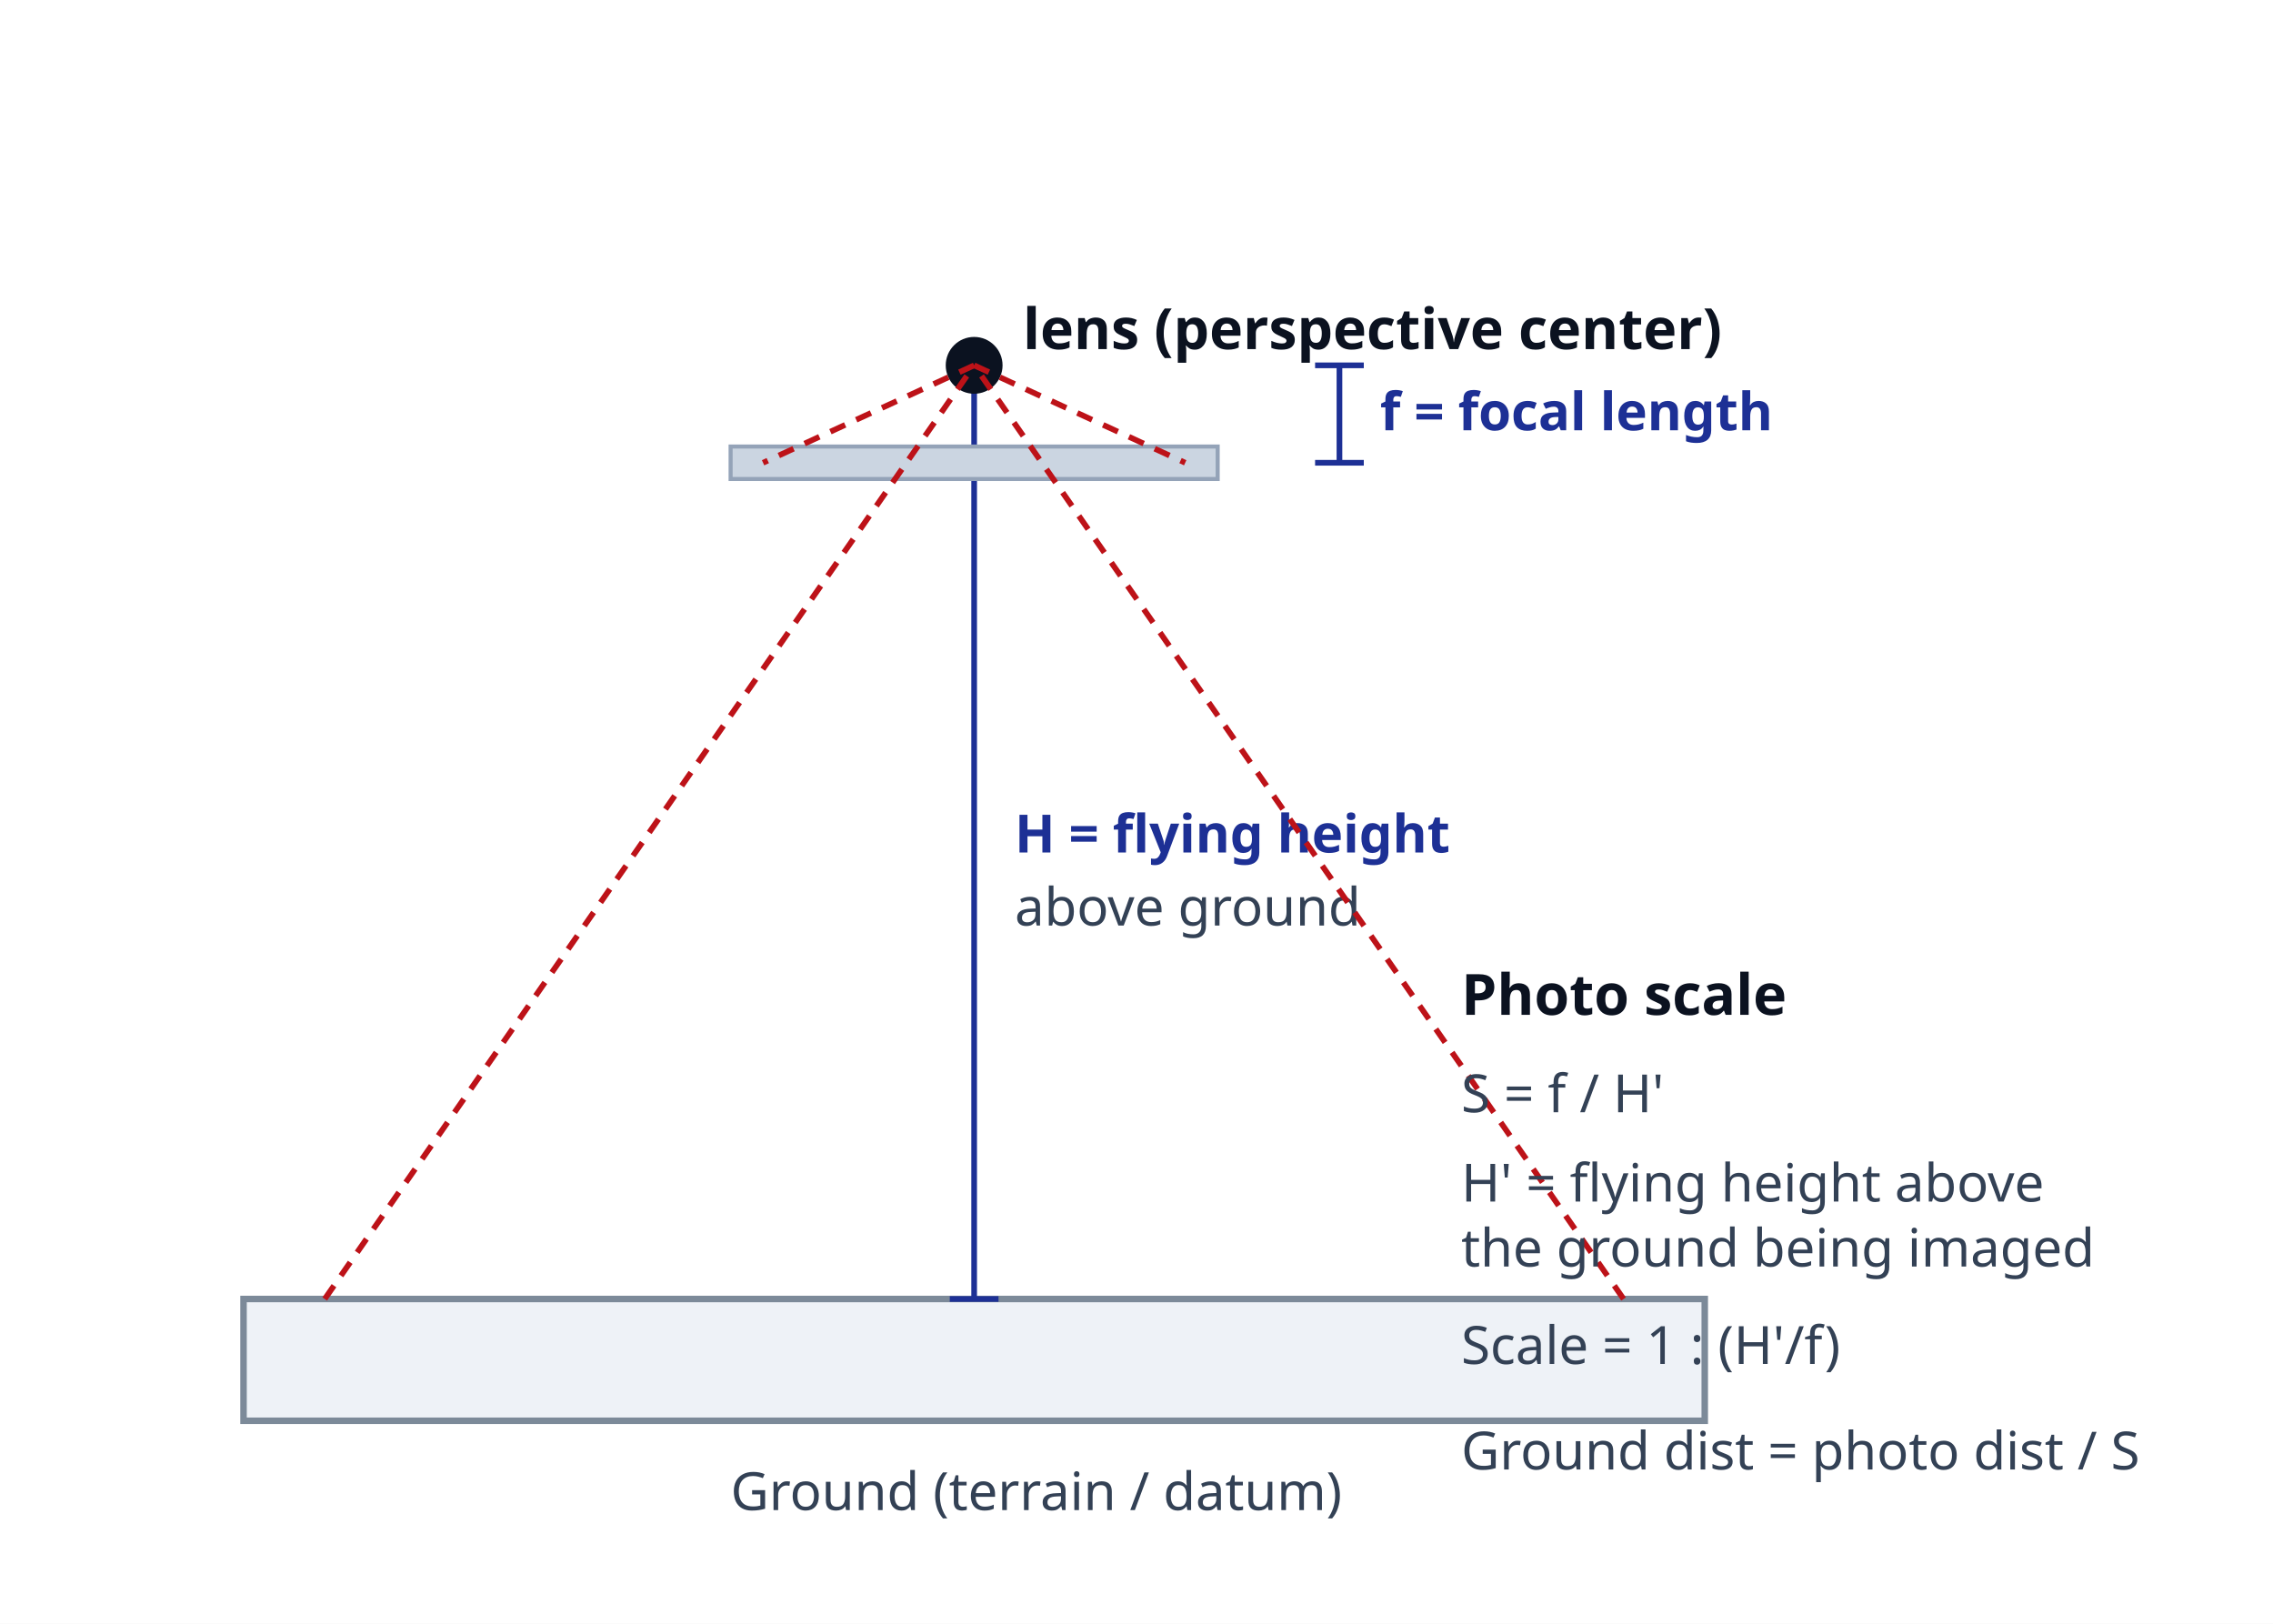
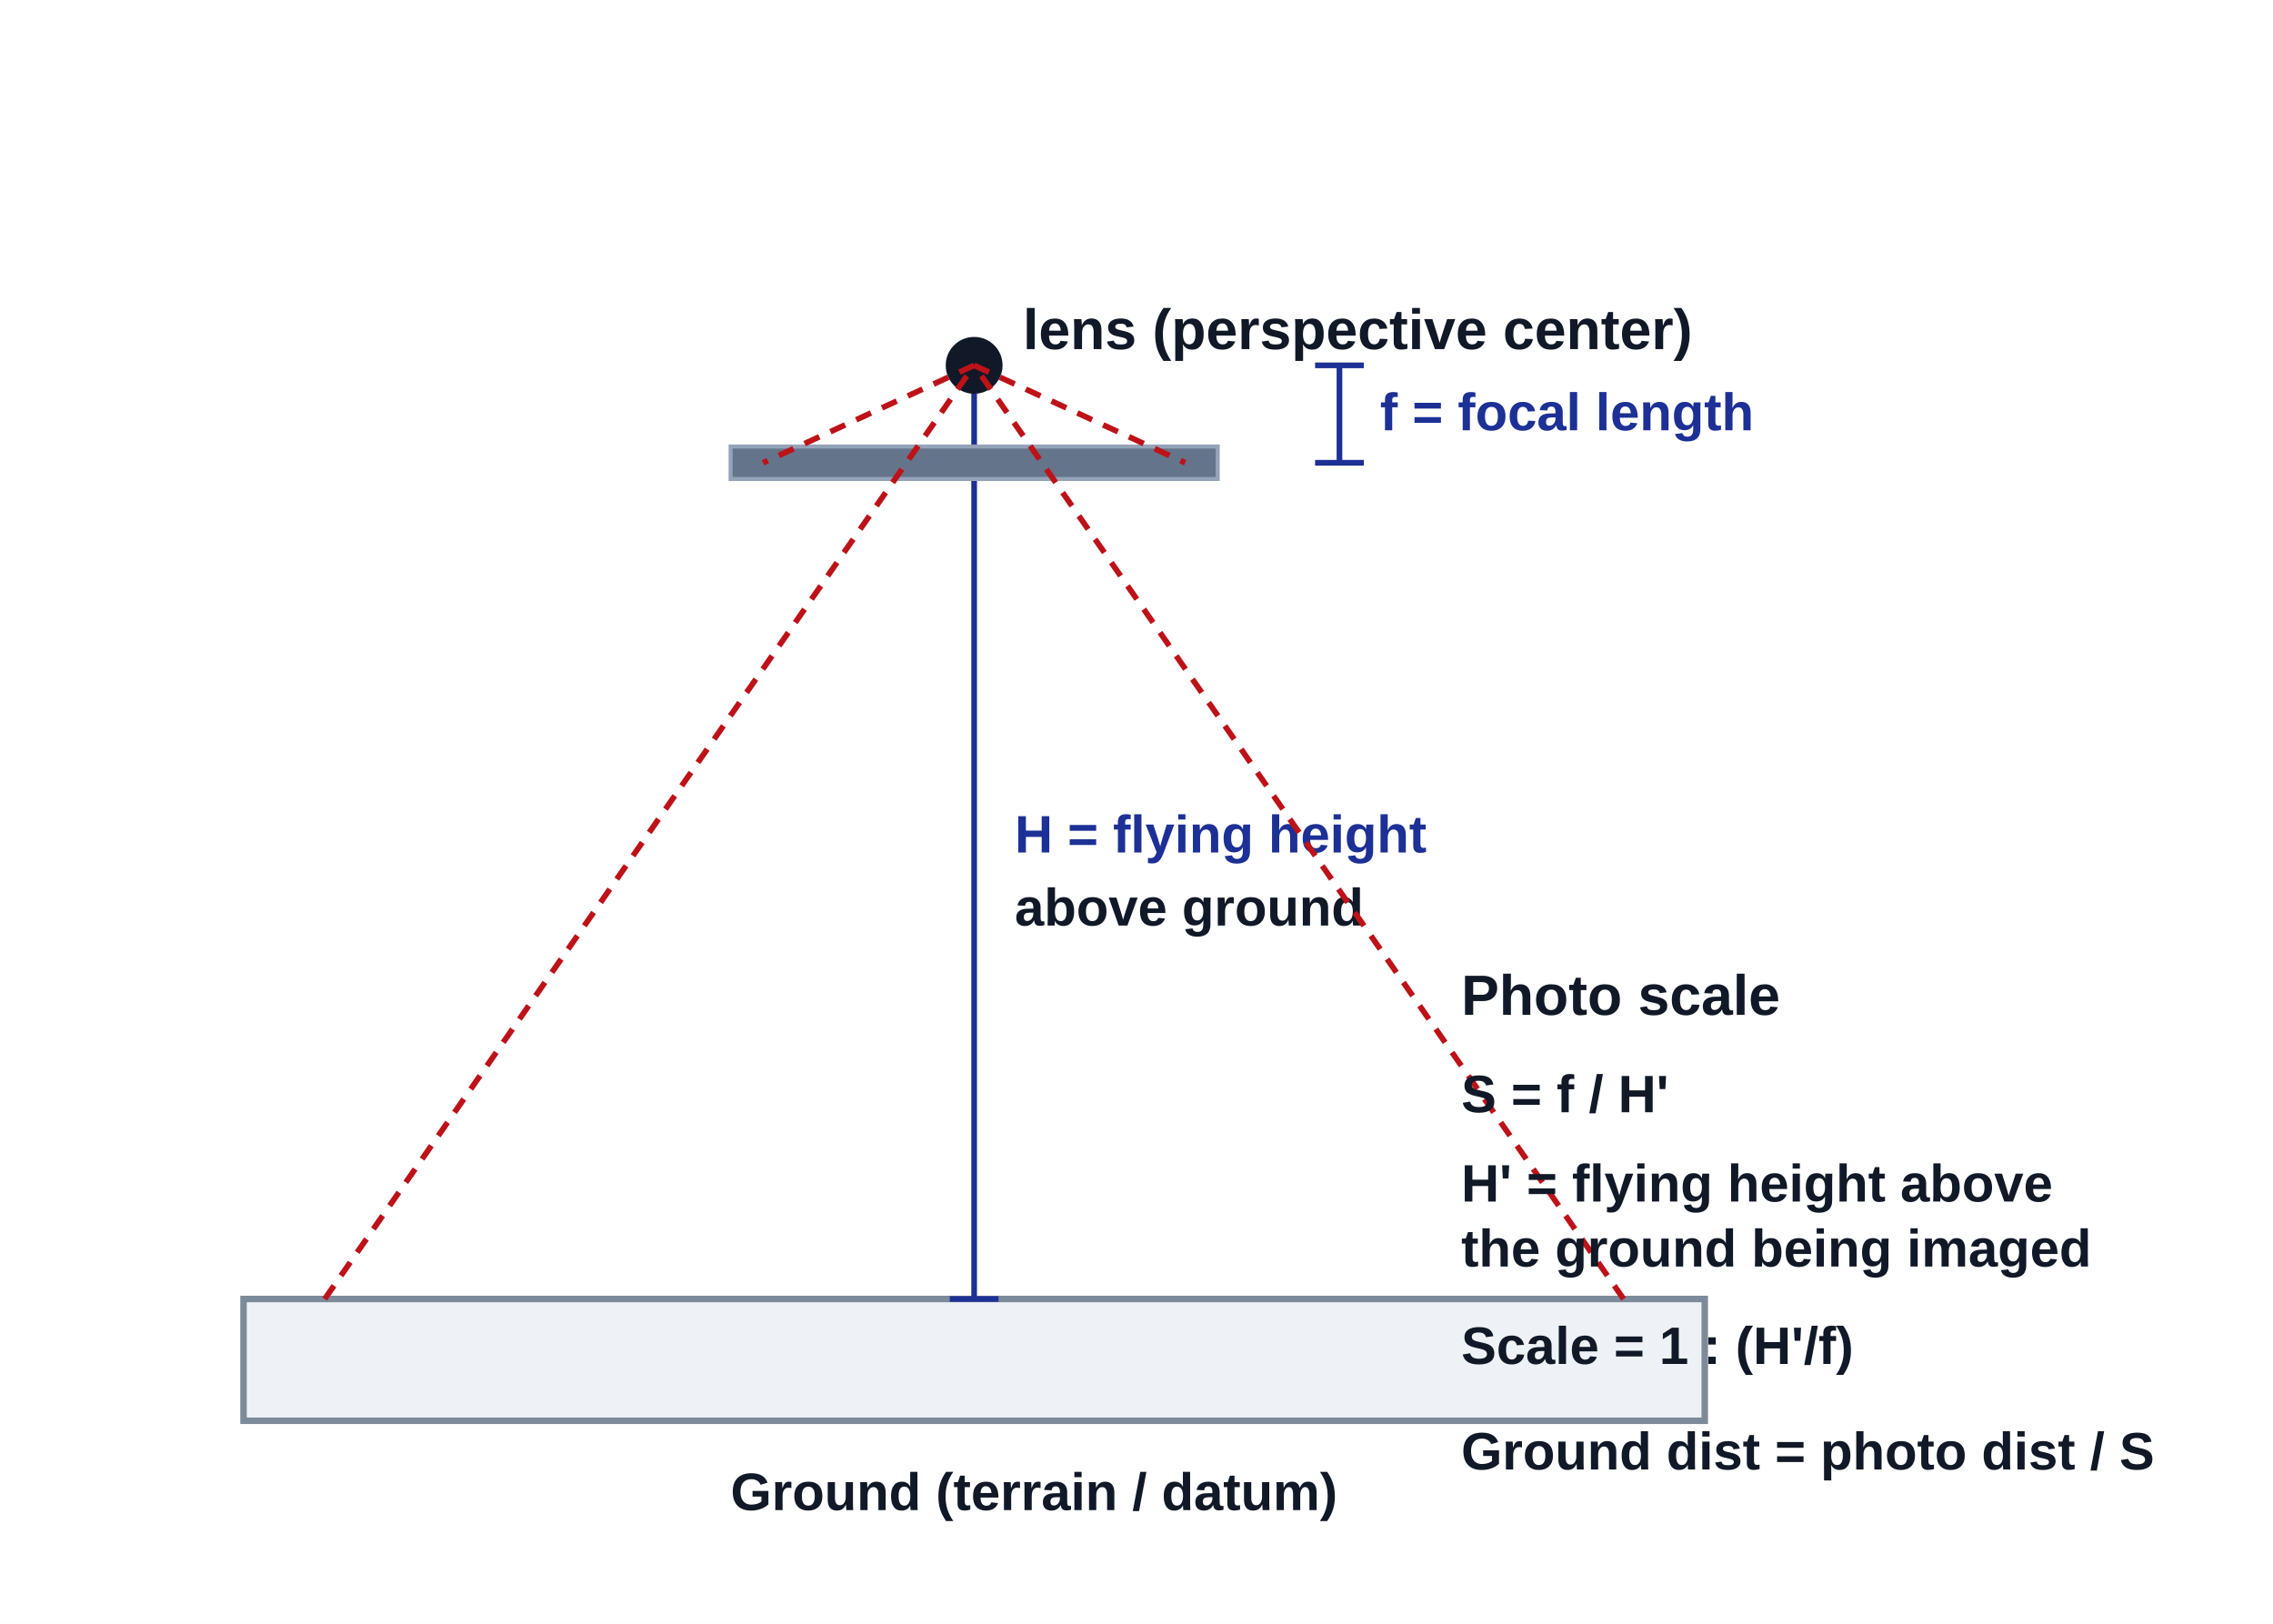
<svg xmlns="http://www.w3.org/2000/svg" viewBox="0 0 560 400" role="img" aria-label="Vertical aerial photograph scale as the ratio of focal length to flying height above the terrain">
-   <style>
+   <style>text{stroke:none;paint-order:fill}
    .ground{fill:#eef2f7;stroke:#7c8a99;stroke-width:1.6}
    .ray{stroke:#bd1218;stroke-width:1.4;stroke-dasharray:4 3}
    .dimline{stroke:#1d3095;stroke-width:1.4}
-     .lens{fill:#0b1220}
-     .lbl{font:600 14px 'Segoe UI',sans-serif;fill:#0b1220}
-     .dim{font:600 13px 'Segoe UI',sans-serif;fill:#1d3095}
-     .note{font:13px 'Segoe UI',sans-serif;fill:#334155}
+     .lens{fill:#111827}
+     .lbl{font:700 14px Arial,Helvetica,sans-serif;fill:#111827}
+     .dim{font:700 13px Arial,Helvetica,sans-serif;fill:#1d3095}
+     .note{font:700 13px Arial,Helvetica,sans-serif;fill:#111827}
  </style>
  <rect width="560" height="400" fill="#ffffff" />
  <rect class="ground" x="60" y="320" width="360" height="30" />
  <text class="note" x="180" y="372">Ground (terrain / datum)</text>
  <line class="dimline" x1="240" y1="90" x2="240" y2="320" />
  <line class="dimline" x1="234" y1="90" x2="246" y2="90" />
  <line class="dimline" x1="234" y1="320" x2="246" y2="320" />
  <text class="dim" x="250" y="210">H = flying height</text>
  <text class="note" x="250" y="228">above ground</text>
-   <rect x="180" y="110" width="120" height="8" fill="#cbd5e1" stroke="#94a3b8" />
+   <rect x="180" y="110" width="120" height="8" fill="#64748b" stroke="#94a3b8" />
  <line class="dimline" x1="330" y1="90" x2="330" y2="114" />
  <line class="dimline" x1="324" y1="90" x2="336" y2="90" />
  <line class="dimline" x1="324" y1="114" x2="336" y2="114" />
  <text class="dim" x="340" y="106">f = focal length</text>
  <circle class="lens" cx="240" cy="90" r="7" />
  <text class="lbl" x="252" y="86">lens (perspective center)</text>
  <line class="ray" x1="80" y1="320" x2="240" y2="90" />
  <line class="ray" x1="400" y1="320" x2="240" y2="90" />
  <line class="ray" x1="240" y1="90" x2="188" y2="114" />
  <line class="ray" x1="240" y1="90" x2="292" y2="114" />
  <g transform="translate(360,250)">
    <text class="lbl" x="0" y="0">Photo scale</text>
    <text class="note" x="0" y="24">S = f / H'</text>
    <text class="note" x="0" y="46">H' = flying height above</text>
    <text class="note" x="0" y="62">the ground being imaged</text>
    <text class="note" x="0" y="86">Scale = 1 : (H'/f)</text>
    <text class="note" x="0" y="112">Ground dist = photo dist / S</text>
  </g>
</svg>
